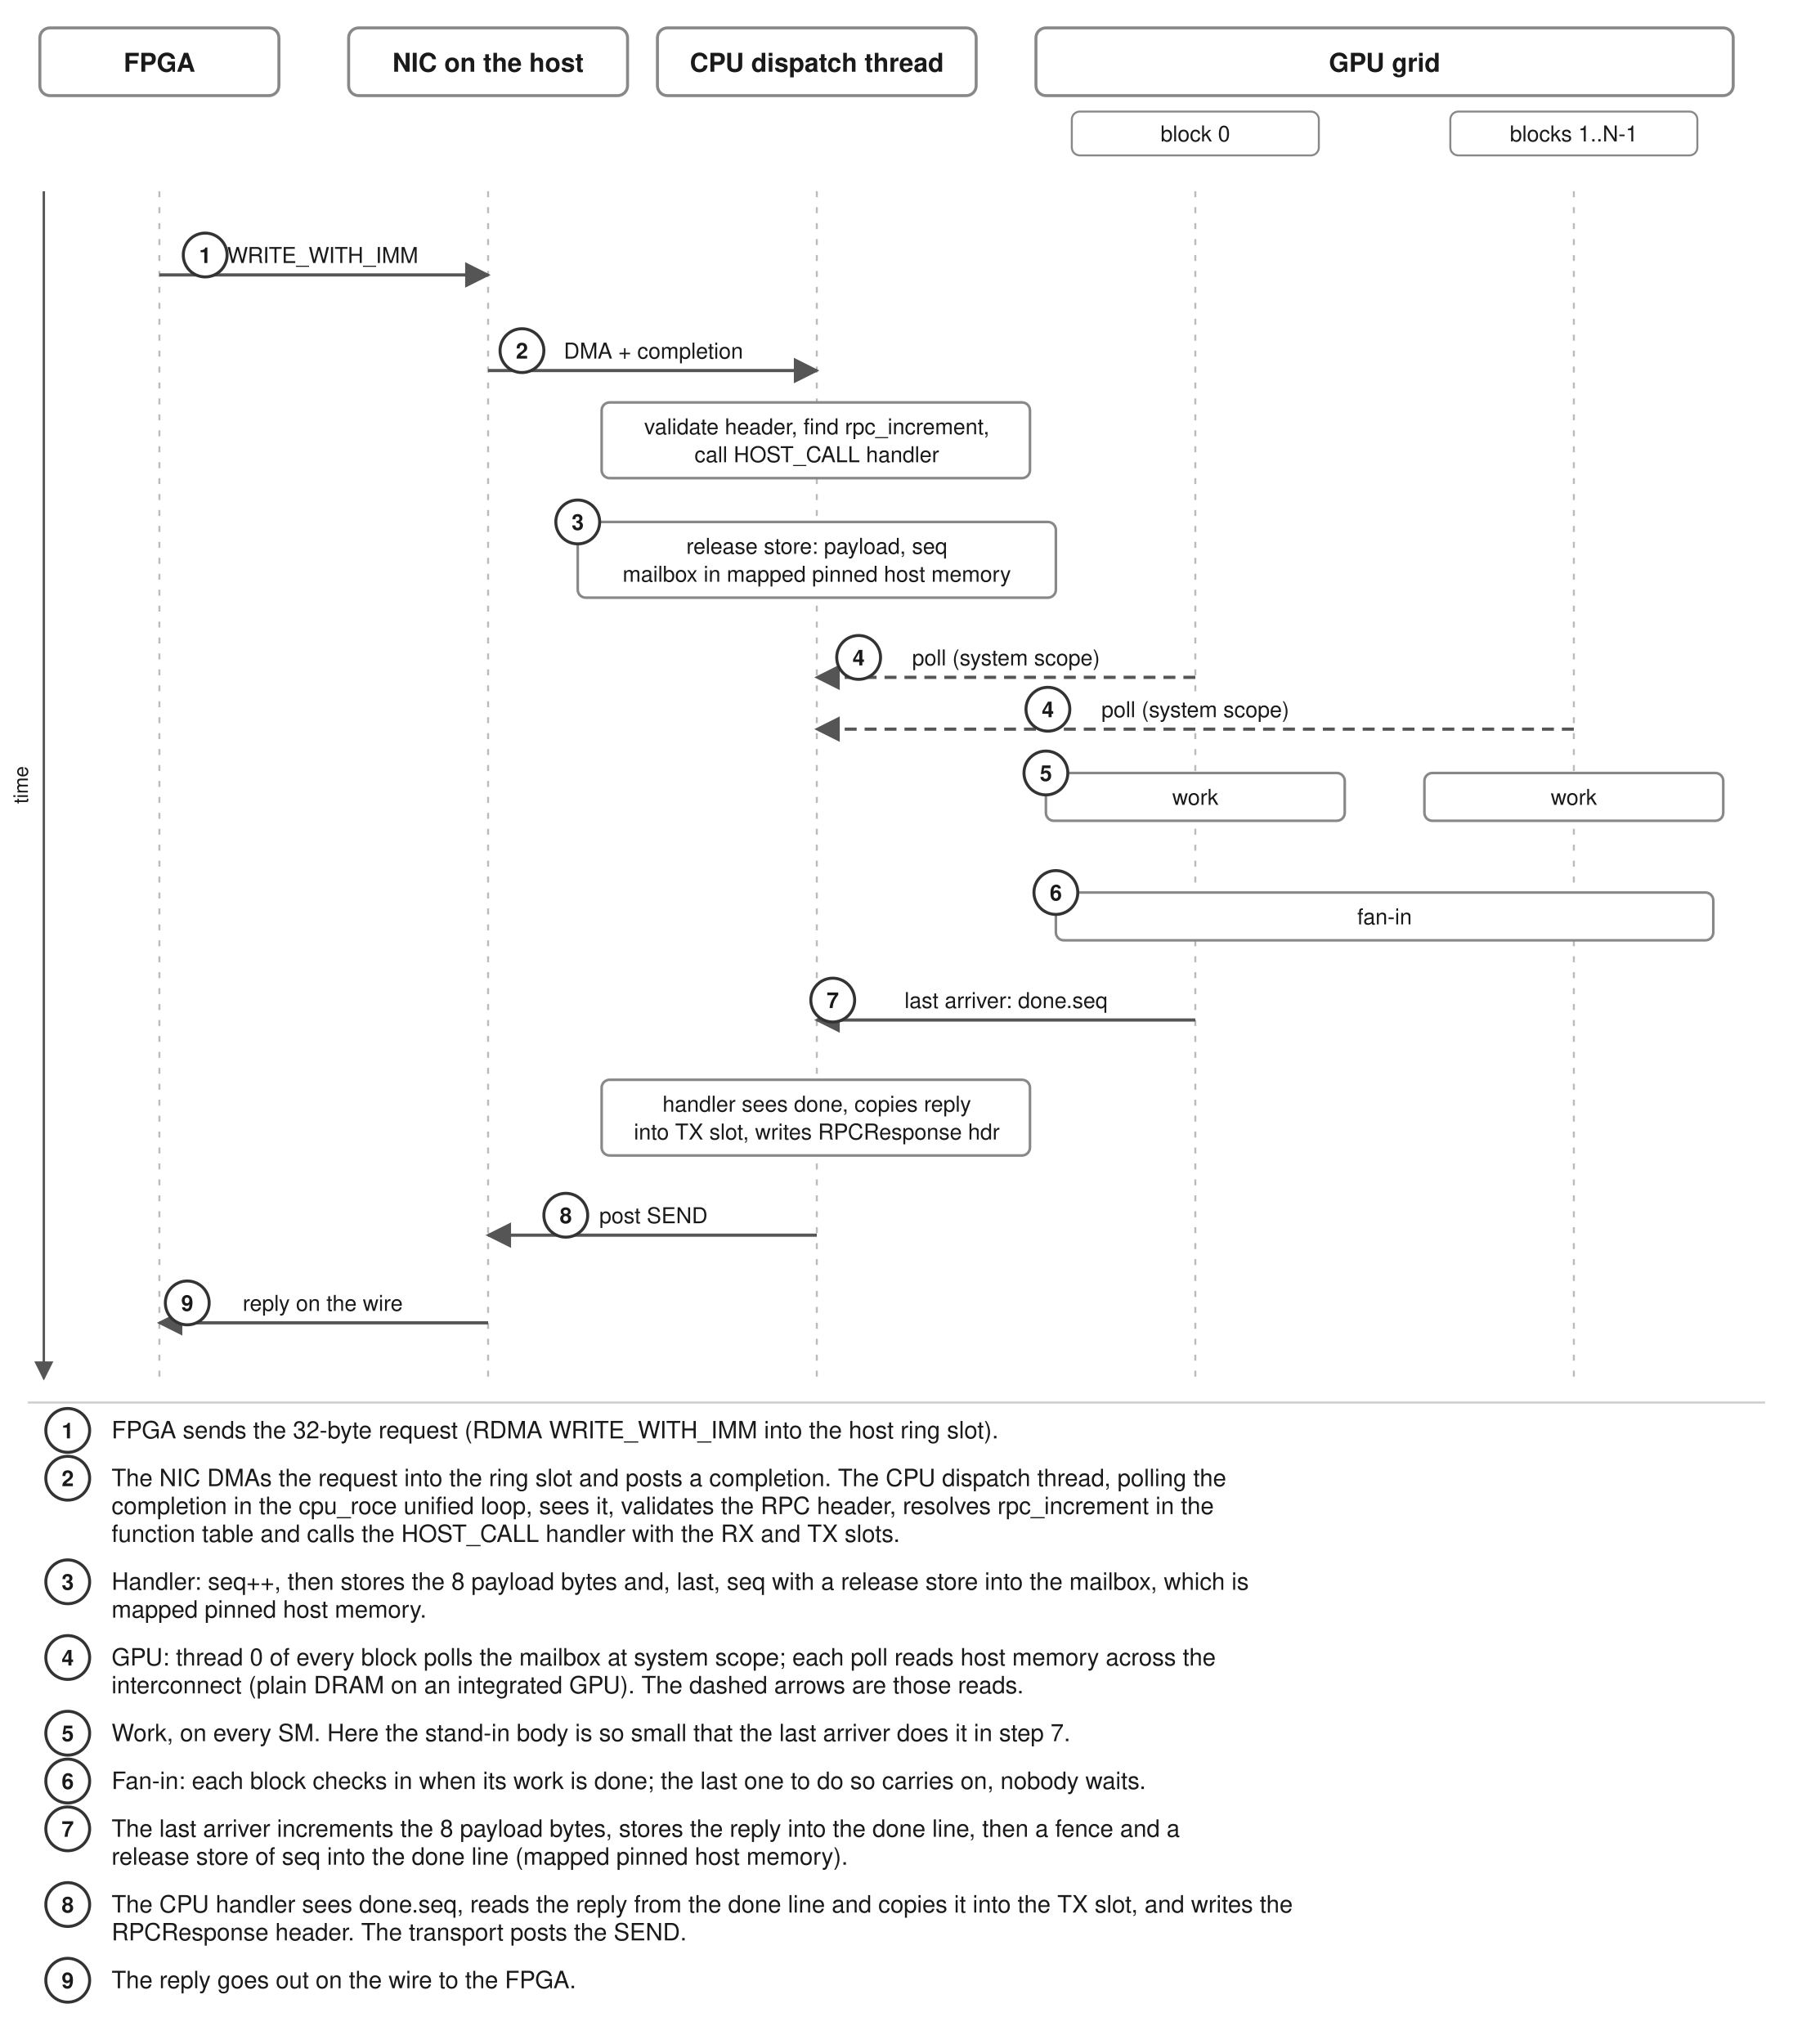
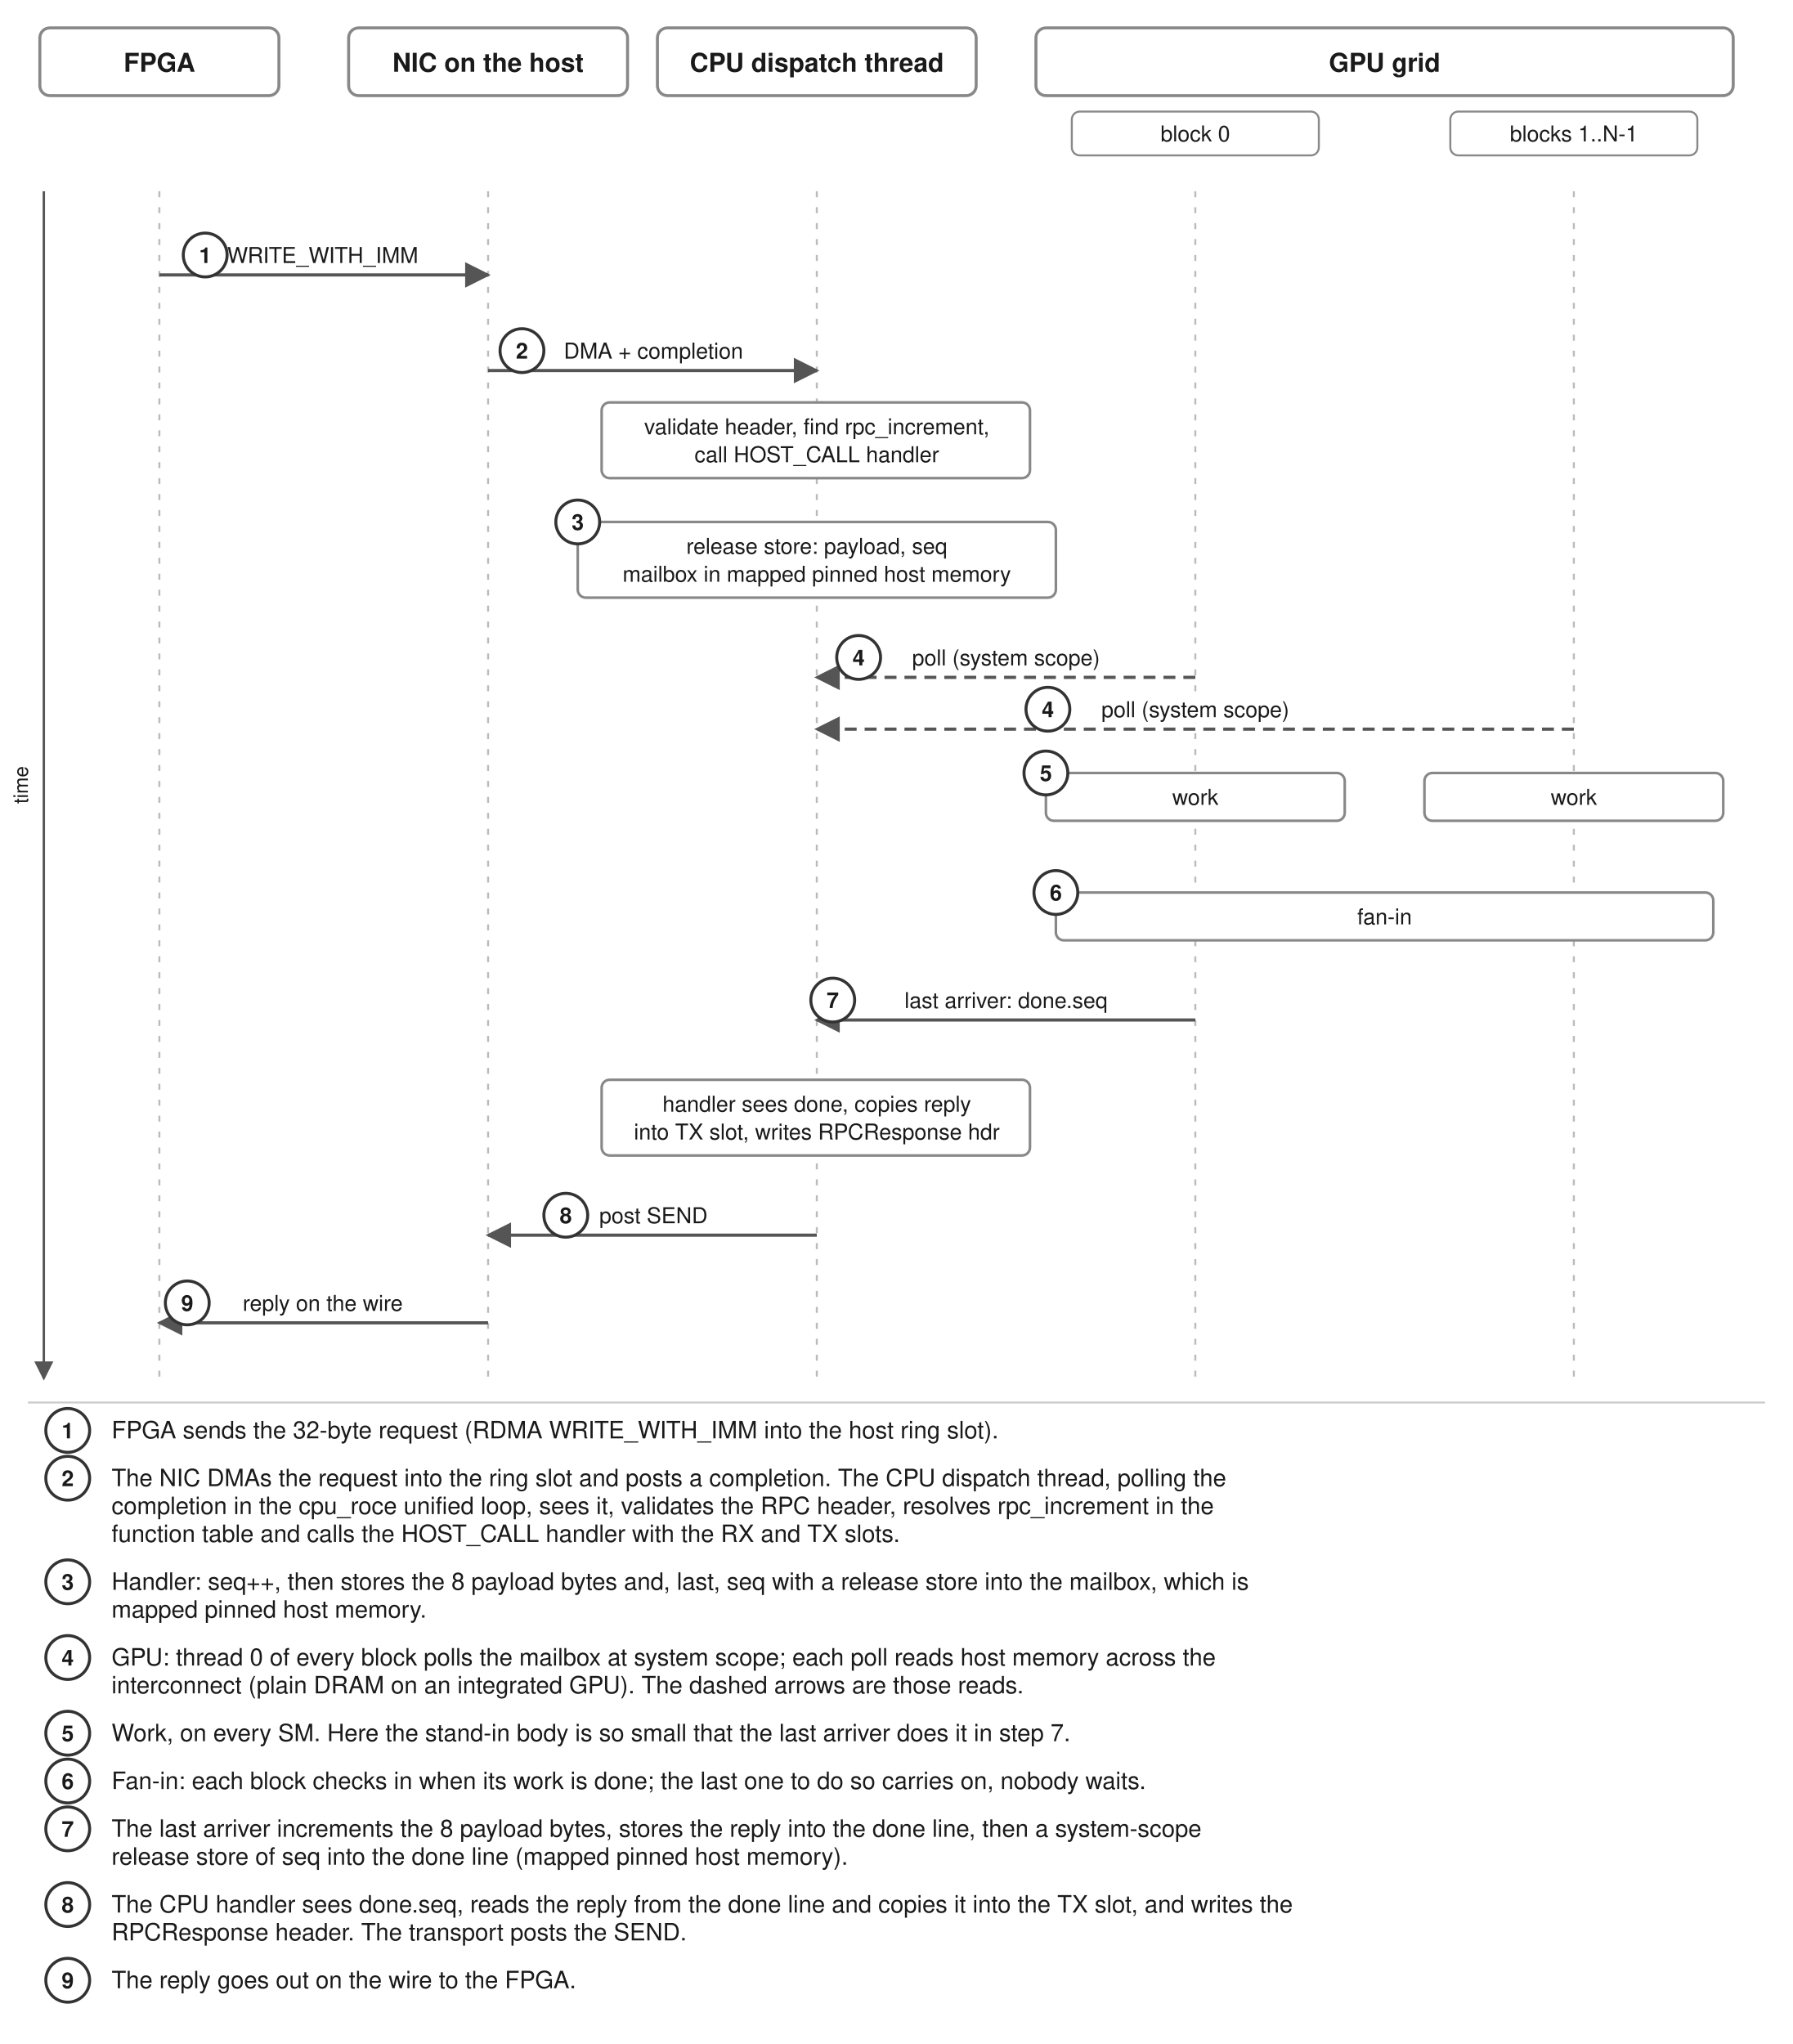
<svg xmlns="http://www.w3.org/2000/svg" viewBox="0 0 900 1026" width="900" height="1026" font-family="-apple-system, Segoe UI, Helvetica, Arial, sans-serif" role="img" aria-label="gpu_grid_dispatch: pinned notify, all blocks poll">
  <defs>
    <marker id="ah" viewBox="0 0 10 10" refX="9" refY="5" markerWidth="8" markerHeight="8" orient="auto">
      <path d="M0,0 L10,5 L0,10 z" fill="#555" />
    </marker>
  </defs>
  <rect width="900" height="1026" fill="#fff" />
  <line x1="80" y1="96" x2="80" y2="692" stroke="#bbb" stroke-width="1" stroke-dasharray="3 5" />
  <line x1="245" y1="96" x2="245" y2="692" stroke="#bbb" stroke-width="1" stroke-dasharray="3 5" />
  <line x1="410" y1="96" x2="410" y2="692" stroke="#bbb" stroke-width="1" stroke-dasharray="3 5" />
  <line x1="600" y1="96" x2="600" y2="692" stroke="#bbb" stroke-width="1" stroke-dasharray="3 5" />
  <line x1="790" y1="96" x2="790" y2="692" stroke="#bbb" stroke-width="1" stroke-dasharray="3 5" />
  <line x1="22" y1="96" x2="22" y2="692" stroke="#555" stroke-width="1.2" marker-end="url(#ah)" />
  <text transform="translate(14,394) rotate(-90)" text-anchor="middle" font-size="10" fill="#1a1a1a">time</text>
  <rect x="20" y="14" width="120" height="34" rx="5" fill="#fff" stroke="#888" stroke-width="1.5" />
  <text x="80" y="36" text-anchor="middle" font-size="13" font-weight="bold" fill="#1a1a1a">FPGA</text>
  <rect x="175" y="14" width="140" height="34" rx="5" fill="#fff" stroke="#888" stroke-width="1.5" />
  <text x="245" y="36" text-anchor="middle" font-size="13" font-weight="bold" fill="#1a1a1a">NIC on the host</text>
  <rect x="330" y="14" width="160" height="34" rx="5" fill="#fff" stroke="#888" stroke-width="1.5" />
  <text x="410" y="36" text-anchor="middle" font-size="13" font-weight="bold" fill="#1a1a1a">CPU dispatch thread</text>
  <rect x="520" y="14" width="350" height="34" rx="5" fill="#fff" stroke="#888" stroke-width="1.5" />
  <text x="695" y="36" text-anchor="middle" font-size="13" font-weight="bold" fill="#1a1a1a">GPU grid</text>
  <rect x="538" y="56" width="124" height="22" rx="4" fill="#fff" stroke="#888" />
  <text x="600" y="71" text-anchor="middle" font-size="11" fill="#1a1a1a">block 0</text>
  <rect x="728" y="56" width="124" height="22" rx="4" fill="#fff" stroke="#888" />
  <text x="790" y="71" text-anchor="middle" font-size="11" fill="#1a1a1a">blocks 1..N-1</text>
  <line x1="80" y1="138" x2="245" y2="138" stroke="#555" stroke-width="1.6" marker-end="url(#ah)" />
  <rect x="118" y="121" width="89" height="14" fill="#fff" />
  <text x="162" y="132" text-anchor="middle" font-size="11" fill="#1a1a1a">WRITE_WITH_IMM</text>
  <circle cx="103" cy="128" r="11" fill="#fff" stroke="#333" stroke-width="1.5" />
  <text x="103" y="132" text-anchor="middle" font-size="11" font-weight="bold" fill="#1a1a1a">1</text>
  <line x1="245" y1="186" x2="410" y2="186" stroke="#555" stroke-width="1.6" marker-end="url(#ah)" />
  <rect x="277" y="169" width="102" height="14" fill="#fff" />
  <text x="328" y="180" text-anchor="middle" font-size="11" fill="#1a1a1a">DMA + completion</text>
  <circle cx="262" cy="176" r="11" fill="#fff" stroke="#333" stroke-width="1.5" />
  <text x="262" y="180" text-anchor="middle" font-size="11" font-weight="bold" fill="#1a1a1a">2</text>
  <rect x="302" y="202" width="215" height="38" rx="4" fill="#fff" stroke="#888" stroke-width="1.3" />
  <text x="410" y="218" text-anchor="middle" font-size="11" fill="#1a1a1a">validate header, find rpc_increment,</text>
  <text x="410" y="232" text-anchor="middle" font-size="11" fill="#1a1a1a">call HOST_CALL handler</text>
  <rect x="290" y="262" width="240" height="38" rx="4" fill="#fff" stroke="#888" stroke-width="1.3" />
  <text x="410" y="278" text-anchor="middle" font-size="11" fill="#1a1a1a">release store: payload, seq</text>
  <text x="410" y="292" text-anchor="middle" font-size="11" fill="#1a1a1a">mailbox in mapped pinned host memory</text>
  <circle cx="290" cy="262" r="11" fill="#fff" stroke="#333" stroke-width="1.5" />
  <text x="290" y="266" text-anchor="middle" font-size="11" font-weight="bold" fill="#1a1a1a">3</text>
  <line x1="600" y1="340" x2="410" y2="340" stroke="#555" stroke-width="1.6" stroke-dasharray="6 4" marker-end="url(#ah)" />
  <rect x="445" y="323" width="120" height="14" fill="#fff" />
  <text x="505" y="334" text-anchor="middle" font-size="11" fill="#1a1a1a">poll (system scope)</text>
  <circle cx="431" cy="330" r="11" fill="#fff" stroke="#333" stroke-width="1.5" />
  <text x="431" y="334" text-anchor="middle" font-size="11" font-weight="bold" fill="#1a1a1a">4</text>
  <line x1="790" y1="366" x2="410" y2="366" stroke="#555" stroke-width="1.6" stroke-dasharray="6 4" marker-end="url(#ah)" />
  <rect x="540" y="349" width="120" height="14" fill="#fff" />
  <text x="600" y="360" text-anchor="middle" font-size="11" fill="#1a1a1a">poll (system scope)</text>
  <circle cx="526" cy="356" r="11" fill="#fff" stroke="#333" stroke-width="1.5" />
  <text x="526" y="360" text-anchor="middle" font-size="11" font-weight="bold" fill="#1a1a1a">4</text>
  <rect x="525" y="388" width="150" height="24" rx="4" fill="#fff" stroke="#888" stroke-width="1.3" />
  <text x="600" y="404" text-anchor="middle" font-size="11" fill="#1a1a1a">work</text>
  <circle cx="525" cy="388" r="11" fill="#fff" stroke="#333" stroke-width="1.5" />
  <text x="525" y="392" text-anchor="middle" font-size="11" font-weight="bold" fill="#1a1a1a">5</text>
  <rect x="715" y="388" width="150" height="24" rx="4" fill="#fff" stroke="#888" stroke-width="1.3" />
  <text x="790" y="404" text-anchor="middle" font-size="11" fill="#1a1a1a">work</text>
  <rect x="530" y="448" width="330" height="24" rx="4" fill="#fff" stroke="#888" stroke-width="1.3" />
  <text x="695" y="464" text-anchor="middle" font-size="11" fill="#1a1a1a">fan-in</text>
  <circle cx="530" cy="448" r="11" fill="#fff" stroke="#333" stroke-width="1.5" />
  <text x="530" y="452" text-anchor="middle" font-size="11" font-weight="bold" fill="#1a1a1a">6</text>
  <line x1="600" y1="512" x2="410" y2="512" stroke="#555" stroke-width="1.6" marker-end="url(#ah)" />
  <rect x="433" y="495" width="144" height="14" fill="#fff" />
  <text x="505" y="506" text-anchor="middle" font-size="11" fill="#1a1a1a">last arriver: done.seq</text>
  <circle cx="418" cy="502" r="11" fill="#fff" stroke="#333" stroke-width="1.5" />
  <text x="418" y="506" text-anchor="middle" font-size="11" font-weight="bold" fill="#1a1a1a">7</text>
  <rect x="302" y="542" width="215" height="38" rx="4" fill="#fff" stroke="#888" stroke-width="1.3" />
  <text x="410" y="558" text-anchor="middle" font-size="11" fill="#1a1a1a">handler sees done, copies reply</text>
  <text x="410" y="572" text-anchor="middle" font-size="11" fill="#1a1a1a">into TX slot, writes RPCResponse hdr</text>
  <line x1="410" y1="620" x2="245" y2="620" stroke="#555" stroke-width="1.6" marker-end="url(#ah)" />
  <rect x="298" y="603" width="59" height="14" fill="#fff" />
  <text x="328" y="614" text-anchor="middle" font-size="11" fill="#1a1a1a">post SEND</text>
  <circle cx="284" cy="610" r="11" fill="#fff" stroke="#333" stroke-width="1.5" />
  <text x="284" y="614" text-anchor="middle" font-size="11" font-weight="bold" fill="#1a1a1a">8</text>
  <line x1="245" y1="664" x2="80" y2="664" stroke="#555" stroke-width="1.6" marker-end="url(#ah)" />
  <rect x="109" y="647" width="108" height="14" fill="#fff" />
  <text x="162" y="658" text-anchor="middle" font-size="11" fill="#1a1a1a">reply on the wire</text>
  <circle cx="94" cy="654" r="11" fill="#fff" stroke="#333" stroke-width="1.5" />
  <text x="94" y="658" text-anchor="middle" font-size="11" font-weight="bold" fill="#1a1a1a">9</text>
  <line x1="14" y1="704" x2="886" y2="704" stroke="#ccc" />
  <circle cx="34" cy="718" r="11" fill="#fff" stroke="#333" stroke-width="1.5" />
  <text x="34" y="722" text-anchor="middle" font-size="11" font-weight="bold" fill="#1a1a1a">1</text>
  <text x="56" y="722" font-size="12" fill="#1a1a1a">FPGA sends the 32-byte request (RDMA WRITE_WITH_IMM into the host ring slot).</text>
  <circle cx="34" cy="742" r="11" fill="#fff" stroke="#333" stroke-width="1.5" />
  <text x="34" y="746" text-anchor="middle" font-size="11" font-weight="bold" fill="#1a1a1a">2</text>
  <text x="56" y="746" font-size="12" fill="#1a1a1a">The NIC DMAs the request into the ring slot and posts a completion. The CPU dispatch thread, polling the</text>
  <text x="56" y="760" font-size="12" fill="#1a1a1a">completion in the cpu_roce unified loop, sees it, validates the RPC header, resolves rpc_increment in the</text>
  <text x="56" y="774" font-size="12" fill="#1a1a1a">function table and calls the HOST_CALL handler with the RX and TX slots.</text>
  <circle cx="34" cy="794" r="11" fill="#fff" stroke="#333" stroke-width="1.5" />
  <text x="34" y="798" text-anchor="middle" font-size="11" font-weight="bold" fill="#1a1a1a">3</text>
  <text x="56" y="798" font-size="12" fill="#1a1a1a">Handler: seq++, then stores the 8 payload bytes and, last, seq with a release store into the mailbox, which is</text>
  <text x="56" y="812" font-size="12" fill="#1a1a1a">mapped pinned host memory.</text>
  <circle cx="34" cy="832" r="11" fill="#fff" stroke="#333" stroke-width="1.5" />
  <text x="34" y="836" text-anchor="middle" font-size="11" font-weight="bold" fill="#1a1a1a">4</text>
  <text x="56" y="836" font-size="12" fill="#1a1a1a">GPU: thread 0 of every block polls the mailbox at system scope; each poll reads host memory across the</text>
  <text x="56" y="850" font-size="12" fill="#1a1a1a">interconnect (plain DRAM on an integrated GPU). The dashed arrows are those reads.</text>
  <circle cx="34" cy="870" r="11" fill="#fff" stroke="#333" stroke-width="1.5" />
  <text x="34" y="874" text-anchor="middle" font-size="11" font-weight="bold" fill="#1a1a1a">5</text>
  <text x="56" y="874" font-size="12" fill="#1a1a1a">Work, on every SM. Here the stand-in body is so small that the last arriver does it in step 7.</text>
  <circle cx="34" cy="894" r="11" fill="#fff" stroke="#333" stroke-width="1.5" />
  <text x="34" y="898" text-anchor="middle" font-size="11" font-weight="bold" fill="#1a1a1a">6</text>
  <text x="56" y="898" font-size="12" fill="#1a1a1a">Fan-in: each block checks in when its work is done; the last one to do so carries on, nobody waits.</text>
  <circle cx="34" cy="918" r="11" fill="#fff" stroke="#333" stroke-width="1.5" />
  <text x="34" y="922" text-anchor="middle" font-size="11" font-weight="bold" fill="#1a1a1a">7</text>
-   <text x="56" y="922" font-size="12" fill="#1a1a1a">The last arriver increments the 8 payload bytes, stores the reply into the done line, then a fence and a</text>
+   <text x="56" y="922" font-size="12" fill="#1a1a1a">The last arriver increments the 8 payload bytes, stores the reply into the done line, then a system-scope</text>
  <text x="56" y="936" font-size="12" fill="#1a1a1a">release store of seq into the done line (mapped pinned host memory).</text>
  <circle cx="34" cy="956" r="11" fill="#fff" stroke="#333" stroke-width="1.5" />
  <text x="34" y="960" text-anchor="middle" font-size="11" font-weight="bold" fill="#1a1a1a">8</text>
  <text x="56" y="960" font-size="12" fill="#1a1a1a">The CPU handler sees done.seq, reads the reply from the done line and copies it into the TX slot, and writes the</text>
  <text x="56" y="974" font-size="12" fill="#1a1a1a">RPCResponse header. The transport posts the SEND.</text>
  <circle cx="34" cy="994" r="11" fill="#fff" stroke="#333" stroke-width="1.5" />
  <text x="34" y="998" text-anchor="middle" font-size="11" font-weight="bold" fill="#1a1a1a">9</text>
  <text x="56" y="998" font-size="12" fill="#1a1a1a">The reply goes out on the wire to the FPGA.</text>
</svg>
